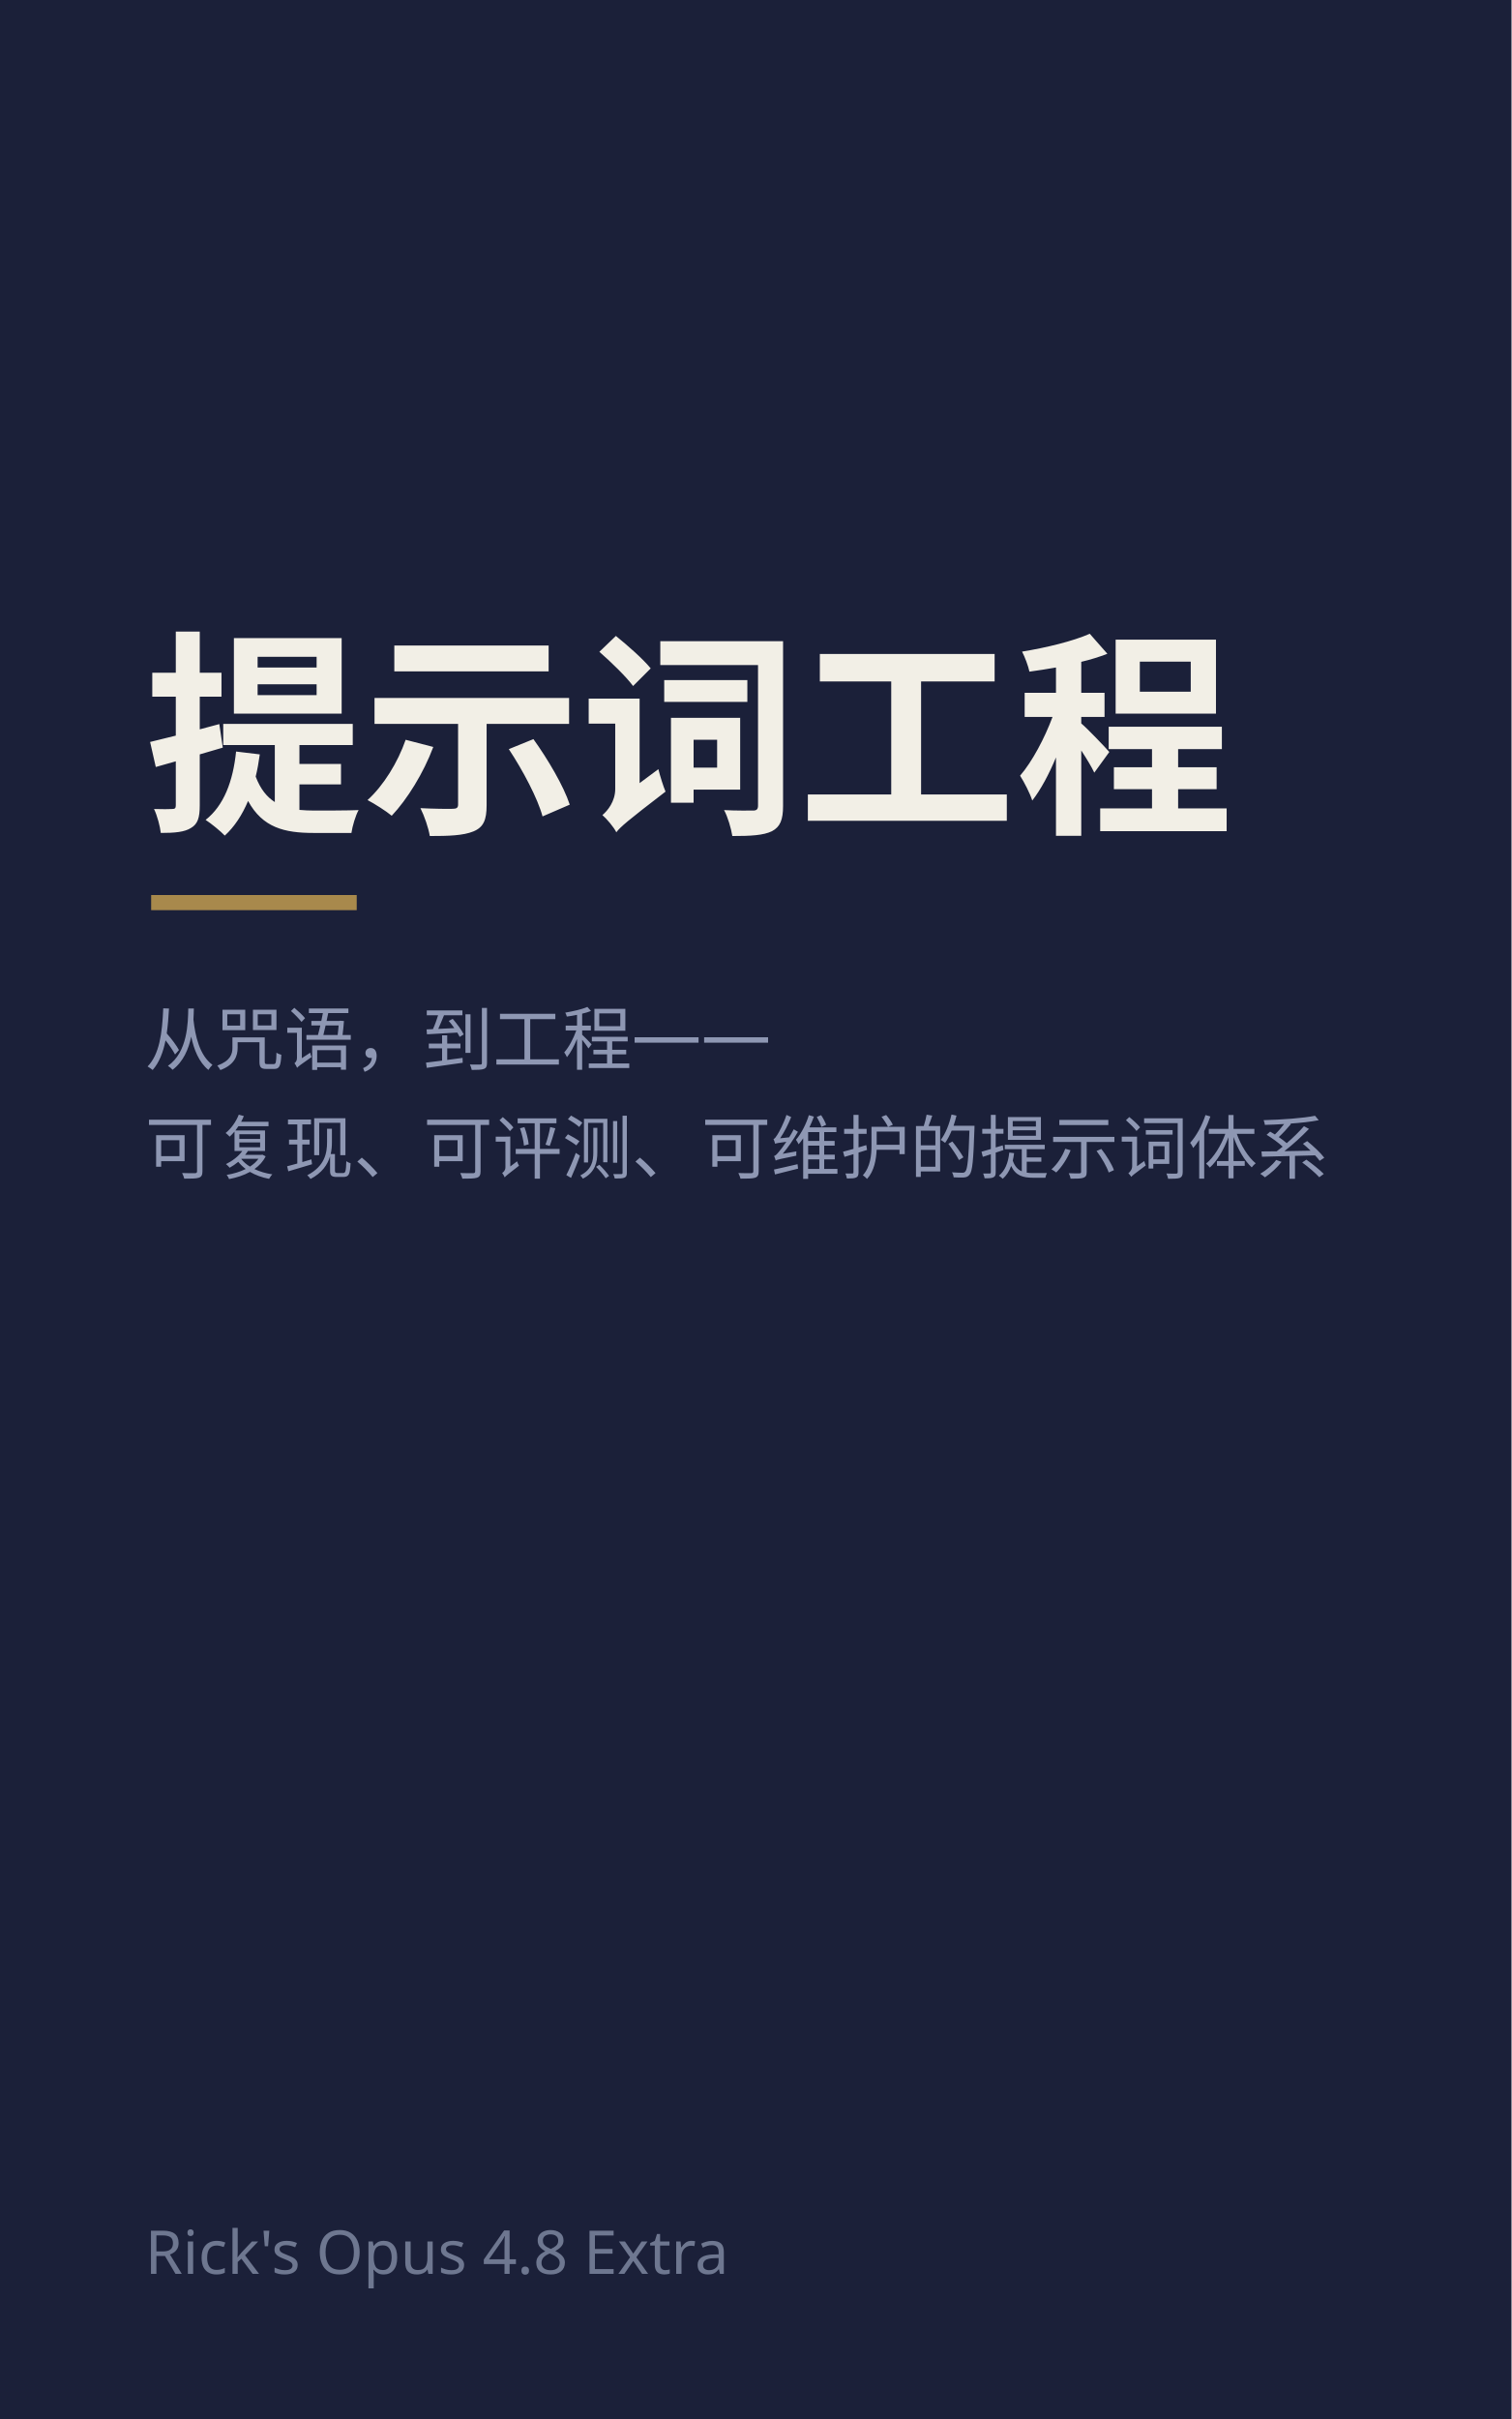
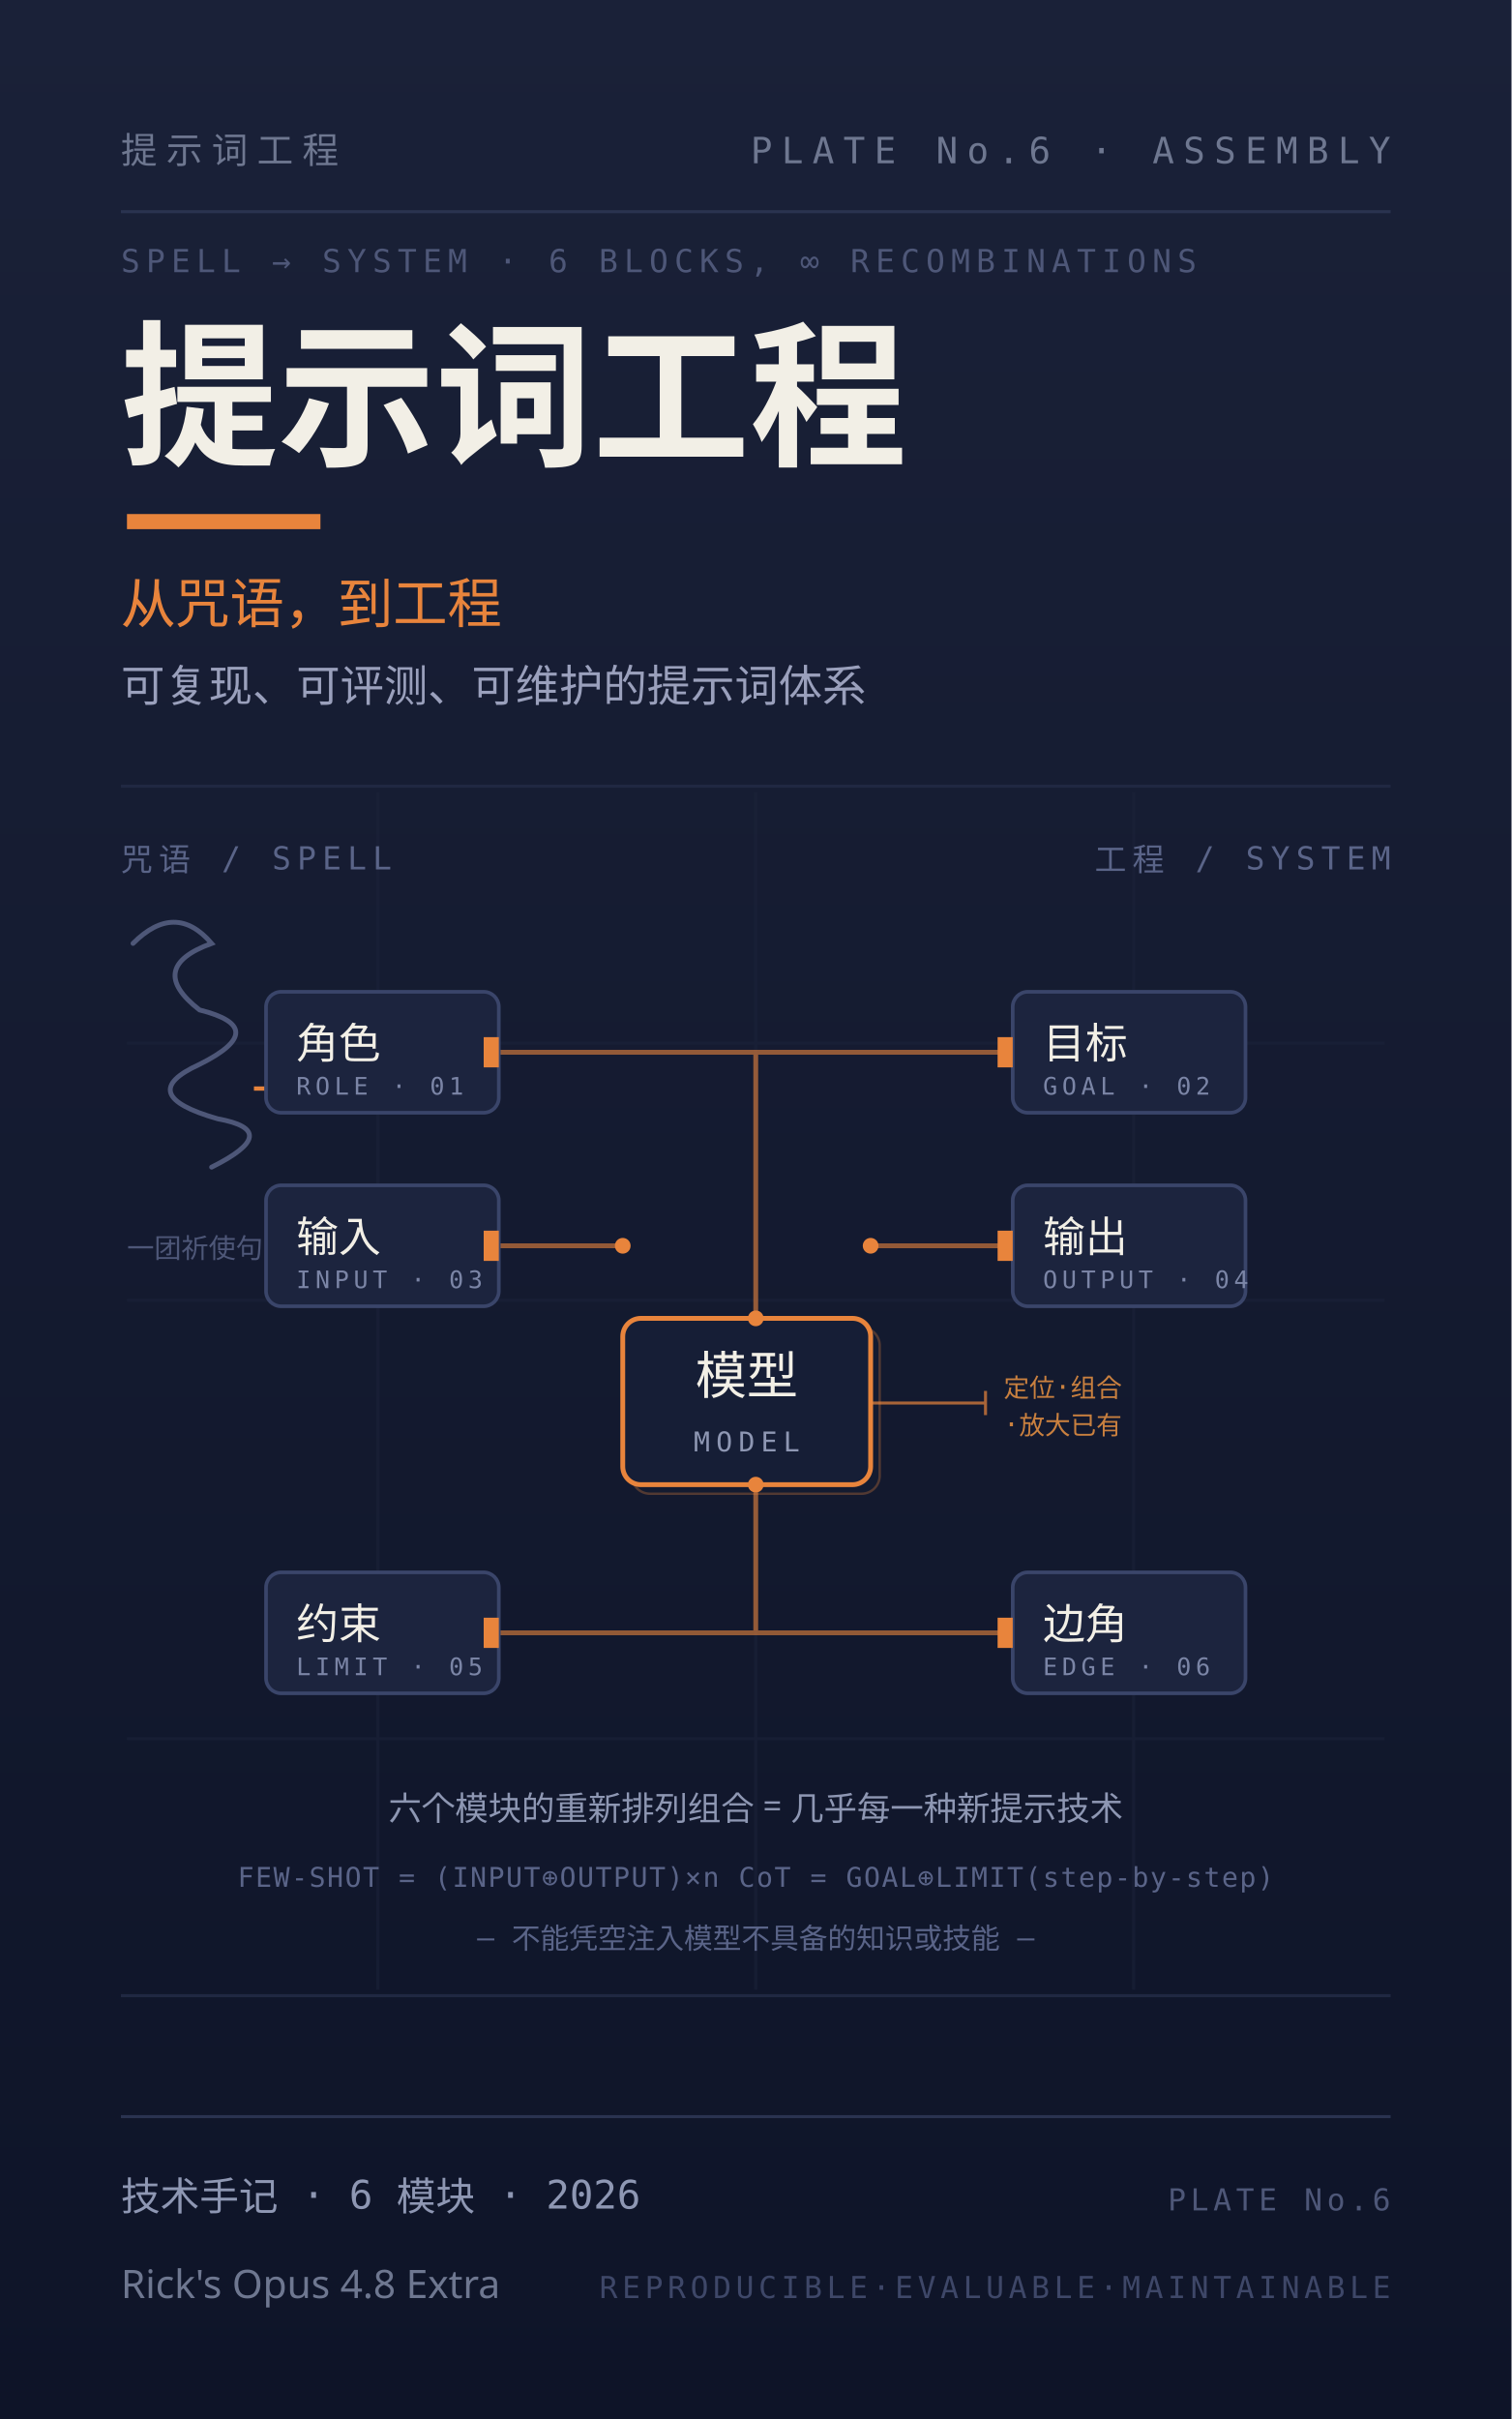
<svg xmlns="http://www.w3.org/2000/svg" width="500" height="800" viewBox="0 0 500 800">
-   <rect width="500" height="800" fill="#1B2039" />
-   <text x="48" y="270" font-size="72" font-weight="700" fill="#F2EFE6" font-family="Songti SC, Noto Serif SC, STSong, serif">提示词工程</text>
-   <rect x="50" y="296" width="68" height="5" fill="#A8894C" />
-   <text x="48" y="352" font-size="23" fill="#8E97B3" font-family="PingFang SC, Noto Sans SC, sans-serif">从咒语，到工程——</text>
-   <text x="48" y="388" font-size="23" fill="#8E97B3" font-family="PingFang SC, Noto Sans SC, sans-serif">可复现、可评测、可维护的提示词体系</text>
-   <text x="48" y="752" font-size="20" fill="#6E7790" font-family="PingFang SC, Noto Sans SC, sans-serif">Rick's Opus 4.8 Extra</text>
+   <defs>
+     <linearGradient id="bg" x1="0" y1="0" x2="0" y2="1">
+       <stop offset="0" stop-color="#1A2138" />
+       <stop offset="1" stop-color="#0E1428" />
+     </linearGradient>
+   </defs>
+   <rect width="500" height="800" fill="url(#bg)" />
+   <g stroke="#202842" stroke-width="1">
+     <line x1="40" y1="260" x2="460" y2="260" />
+     <line x1="40" y1="660" x2="460" y2="660" />
+   </g>
+   <g stroke="#1B2238" stroke-width="1" opacity="0.6">
+     <line x1="125" y1="262" x2="125" y2="658" />
+     <line x1="250" y1="262" x2="250" y2="658" />
+     <line x1="375" y1="262" x2="375" y2="658" />
+     <line x1="42" y1="345" x2="458" y2="345" />
+     <line x1="42" y1="430" x2="458" y2="430" />
+     <line x1="42" y1="575" x2="458" y2="575" />
+   </g>
+   <text x="40" y="54" font-size="12" letter-spacing="3" fill="#6E7790" font-family="ui-monospace, Menlo, monospace">提示词工程</text>
+   <text x="460" y="54" text-anchor="end" font-size="12" letter-spacing="3" fill="#6E7790" font-family="ui-monospace, Menlo, monospace">PLATE No.6 · ASSEMBLY</text>
+   <line x1="40" y1="70" x2="460" y2="70" stroke="#2A3350" stroke-width="1" />
+   <text x="40" y="90" font-size="10.5" letter-spacing="2" fill="#4E5778" font-family="ui-monospace, Menlo, monospace">SPELL → SYSTEM  ·  6 BLOCKS, ∞ RECOMBINATIONS</text>
+   <text x="40" y="150" font-size="52" font-weight="700" fill="#F2EFE6" font-family="Songti SC, Noto Serif SC, STSong, serif">提示词工程</text>
+   <rect x="42" y="170" width="64" height="5" fill="#E8843C" />
+   <text x="40" y="206" font-size="18" fill="#E8843C" font-family="PingFang SC, Noto Sans SC, sans-serif">从咒语，到工程</text>
+   <text x="40" y="232" font-size="14.5" fill="#9AA0BC" font-family="PingFang SC, Noto Sans SC, sans-serif">可复现、可评测、可维护的提示词体系</text>
+   <g>
+     <text x="40" y="288" font-size="10.5" letter-spacing="2" fill="#5A6488" font-family="ui-monospace, Menlo, monospace">咒语 / SPELL</text>
+     <path d="M44 312 q14 -14 26 0 q-22 8 -4 22 q24 6 0 18 q-22 10 6 18 q22 4 -2 16" fill="none" stroke="#4E5778" stroke-width="1.6" stroke-linecap="round" />
+     <text x="42" y="416" font-size="9" fill="#4E5778" font-family="ui-monospace, Menlo, monospace">一团祈使句</text>
+   </g>
+   <g>
+     <line x1="84" y1="360" x2="118" y2="360" stroke="#E8843C" stroke-width="1.4" />
+     <path d="M114 355 l8 5 l-8 5 z" fill="#E8843C" />
+   </g>
+   <g fill="none" stroke="#E8843C" stroke-width="1.6" opacity="0.6">
+     <path d="M165 348 H250 V436" />
+     <path d="M335 348 H250" />
+     <path d="M165 412 H206" />
+     <path d="M335 412 H288" />
+     <path d="M165 540 H250 V491" />
+     <path d="M335 540 H250" />
+   </g>
+   <g>
+     <rect x="209" y="439" width="82" height="55" rx="6" fill="#161E36" stroke="#E8843C" stroke-width="0.8" opacity="0.3" />
+     <rect x="206" y="436" width="82" height="55" rx="6" fill="#161E36" stroke="#E8843C" stroke-width="1.6" />
+     <text x="247" y="461" text-anchor="middle" font-size="17" fill="#F2EFE6" font-family="Songti SC, Noto Serif SC, serif">模型</text>
+     <text x="247" y="480" text-anchor="middle" font-size="9" letter-spacing="2" fill="#8E97B3" font-family="ui-monospace, Menlo, monospace">MODEL</text>
+   </g>
+   <g fill="#E8843C">
+     <circle cx="250" cy="436" r="2.6" />
+     <circle cx="250" cy="491" r="2.6" />
+     <circle cx="206" cy="412" r="2.6" />
+     <circle cx="288" cy="412" r="2.6" />
+   </g>
+   <g>
+     <rect x="88" y="328" width="77" height="40" rx="5" fill="#1C243E" stroke="#3A456A" stroke-width="1.2" />
+     <rect x="160" y="343" width="5" height="10" fill="#E8843C" />
+     <text x="98" y="350" font-size="14" fill="#F2EFE6" font-family="Songti SC, Noto Serif SC, serif">角色</text>
+     <text x="98" y="362" font-size="8" letter-spacing="1.5" fill="#7B85A6" font-family="ui-monospace, Menlo, monospace">ROLE · 01</text>
+   </g>
+   <g>
+     <rect x="335" y="328" width="77" height="40" rx="5" fill="#1C243E" stroke="#3A456A" stroke-width="1.2" />
+     <rect x="330" y="343" width="5" height="10" fill="#E8843C" />
+     <text x="345" y="350" font-size="14" fill="#F2EFE6" font-family="Songti SC, Noto Serif SC, serif">目标</text>
+     <text x="345" y="362" font-size="8" letter-spacing="1.5" fill="#7B85A6" font-family="ui-monospace, Menlo, monospace">GOAL · 02</text>
+   </g>
+   <g>
+     <rect x="88" y="392" width="77" height="40" rx="5" fill="#1C243E" stroke="#3A456A" stroke-width="1.2" />
+     <rect x="160" y="407" width="5" height="10" fill="#E8843C" />
+     <text x="98" y="414" font-size="14" fill="#F2EFE6" font-family="Songti SC, Noto Serif SC, serif">输入</text>
+     <text x="98" y="426" font-size="8" letter-spacing="1.5" fill="#7B85A6" font-family="ui-monospace, Menlo, monospace">INPUT · 03</text>
+   </g>
+   <g>
+     <rect x="335" y="392" width="77" height="40" rx="5" fill="#1C243E" stroke="#3A456A" stroke-width="1.2" />
+     <rect x="330" y="407" width="5" height="10" fill="#E8843C" />
+     <text x="345" y="414" font-size="14" fill="#F2EFE6" font-family="Songti SC, Noto Serif SC, serif">输出</text>
+     <text x="345" y="426" font-size="8" letter-spacing="1.5" fill="#7B85A6" font-family="ui-monospace, Menlo, monospace">OUTPUT · 04</text>
+   </g>
+   <g>
+     <rect x="88" y="520" width="77" height="40" rx="5" fill="#1C243E" stroke="#3A456A" stroke-width="1.2" />
+     <rect x="160" y="535" width="5" height="10" fill="#E8843C" />
+     <text x="98" y="542" font-size="14" fill="#F2EFE6" font-family="Songti SC, Noto Serif SC, serif">约束</text>
+     <text x="98" y="554" font-size="8" letter-spacing="1.5" fill="#7B85A6" font-family="ui-monospace, Menlo, monospace">LIMIT · 05</text>
+   </g>
+   <g>
+     <rect x="335" y="520" width="77" height="40" rx="5" fill="#1C243E" stroke="#3A456A" stroke-width="1.2" />
+     <rect x="330" y="535" width="5" height="10" fill="#E8843C" />
+     <text x="345" y="542" font-size="14" fill="#F2EFE6" font-family="Songti SC, Noto Serif SC, serif">边角</text>
+     <text x="345" y="554" font-size="8" letter-spacing="1.5" fill="#7B85A6" font-family="ui-monospace, Menlo, monospace">EDGE · 06</text>
+   </g>
+   <text x="460" y="288" text-anchor="end" font-size="10.5" letter-spacing="2" fill="#5A6488" font-family="ui-monospace, Menlo, monospace">工程 / SYSTEM</text>
+   <g stroke="#E8843C" stroke-width="1" opacity="0.7">
+     <line x1="288" y1="464" x2="326" y2="464" />
+     <line x1="326" y1="460" x2="326" y2="468" />
+   </g>
+   <text x="332" y="462" font-size="8.5" fill="#C9803F" font-family="ui-monospace, Menlo, monospace">定位·组合</text>
+   <text x="332" y="474" font-size="8.5" fill="#C9803F" font-family="ui-monospace, Menlo, monospace">·放大已有</text>
+   <text x="250" y="602" text-anchor="middle" font-size="11" fill="#8E97B3" font-family="PingFang SC, Noto Sans SC, sans-serif">六个模块的重新排列组合 = 几乎每一种新提示技术</text>
+   <text x="250" y="624" text-anchor="middle" font-size="9" letter-spacing="0.5" fill="#5A6488" font-family="ui-monospace, Menlo, monospace">FEW-SHOT = (INPUT⊕OUTPUT)×n    CoT = GOAL⊕LIMIT(step-by-step)</text>
+   <text x="250" y="644" text-anchor="middle" font-size="9.5" fill="#5A6488" font-family="ui-monospace, Menlo, monospace">— 不能凭空注入模型不具备的知识或技能 —</text>
+   <line x1="40" y1="700" x2="460" y2="700" stroke="#2A3350" stroke-width="1" />
+   <text x="40" y="731" font-size="13" fill="#8E97B3" font-family="ui-monospace, Menlo, monospace">技术手记 · 6 模块 · 2026</text>
+   <text x="460" y="731" text-anchor="end" font-size="10" letter-spacing="1.5" fill="#4E5778" font-family="ui-monospace, Menlo, monospace">PLATE No.6</text>
+   <text x="40" y="760" font-size="13" fill="#6E7790" font-family="PingFang SC, Noto Sans SC, sans-serif">Rick's Opus 4.8 Extra</text>
+   <text x="460" y="760" text-anchor="end" font-size="10" letter-spacing="1.5" fill="#3E4768" font-family="ui-monospace, Menlo, monospace">REPRODUCIBLE·EVALUABLE·MAINTAINABLE</text>
</svg>
